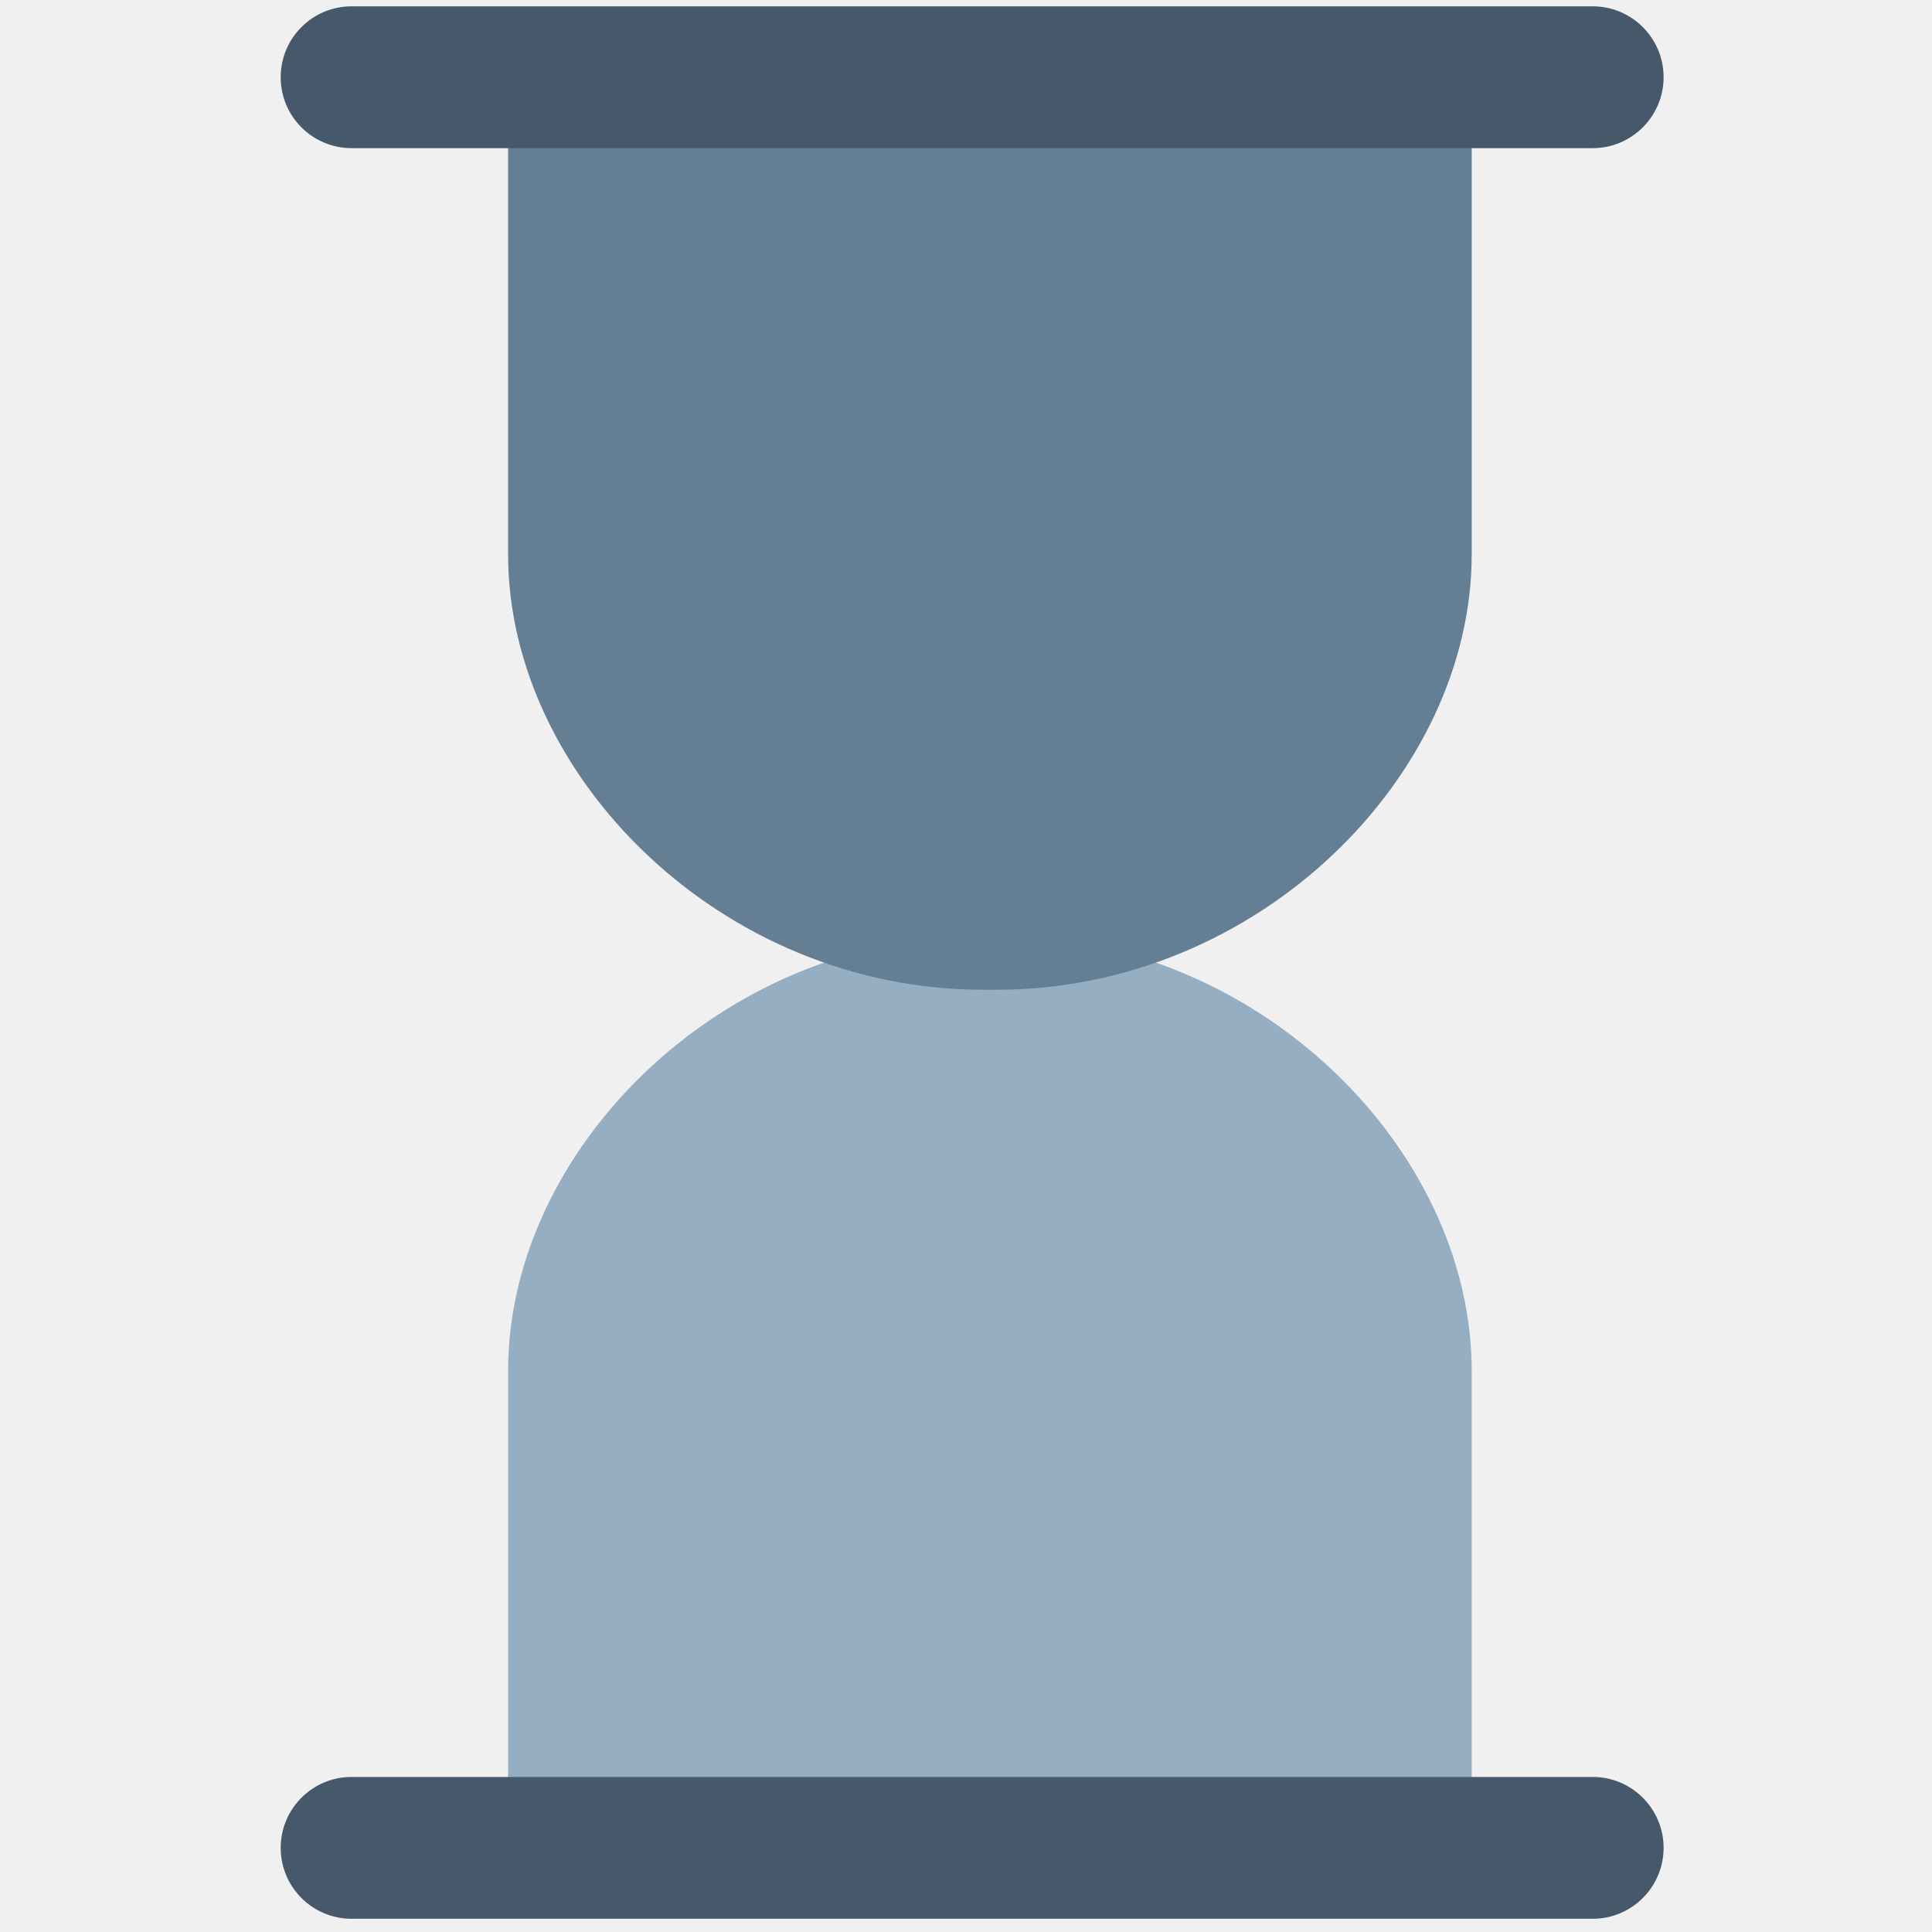
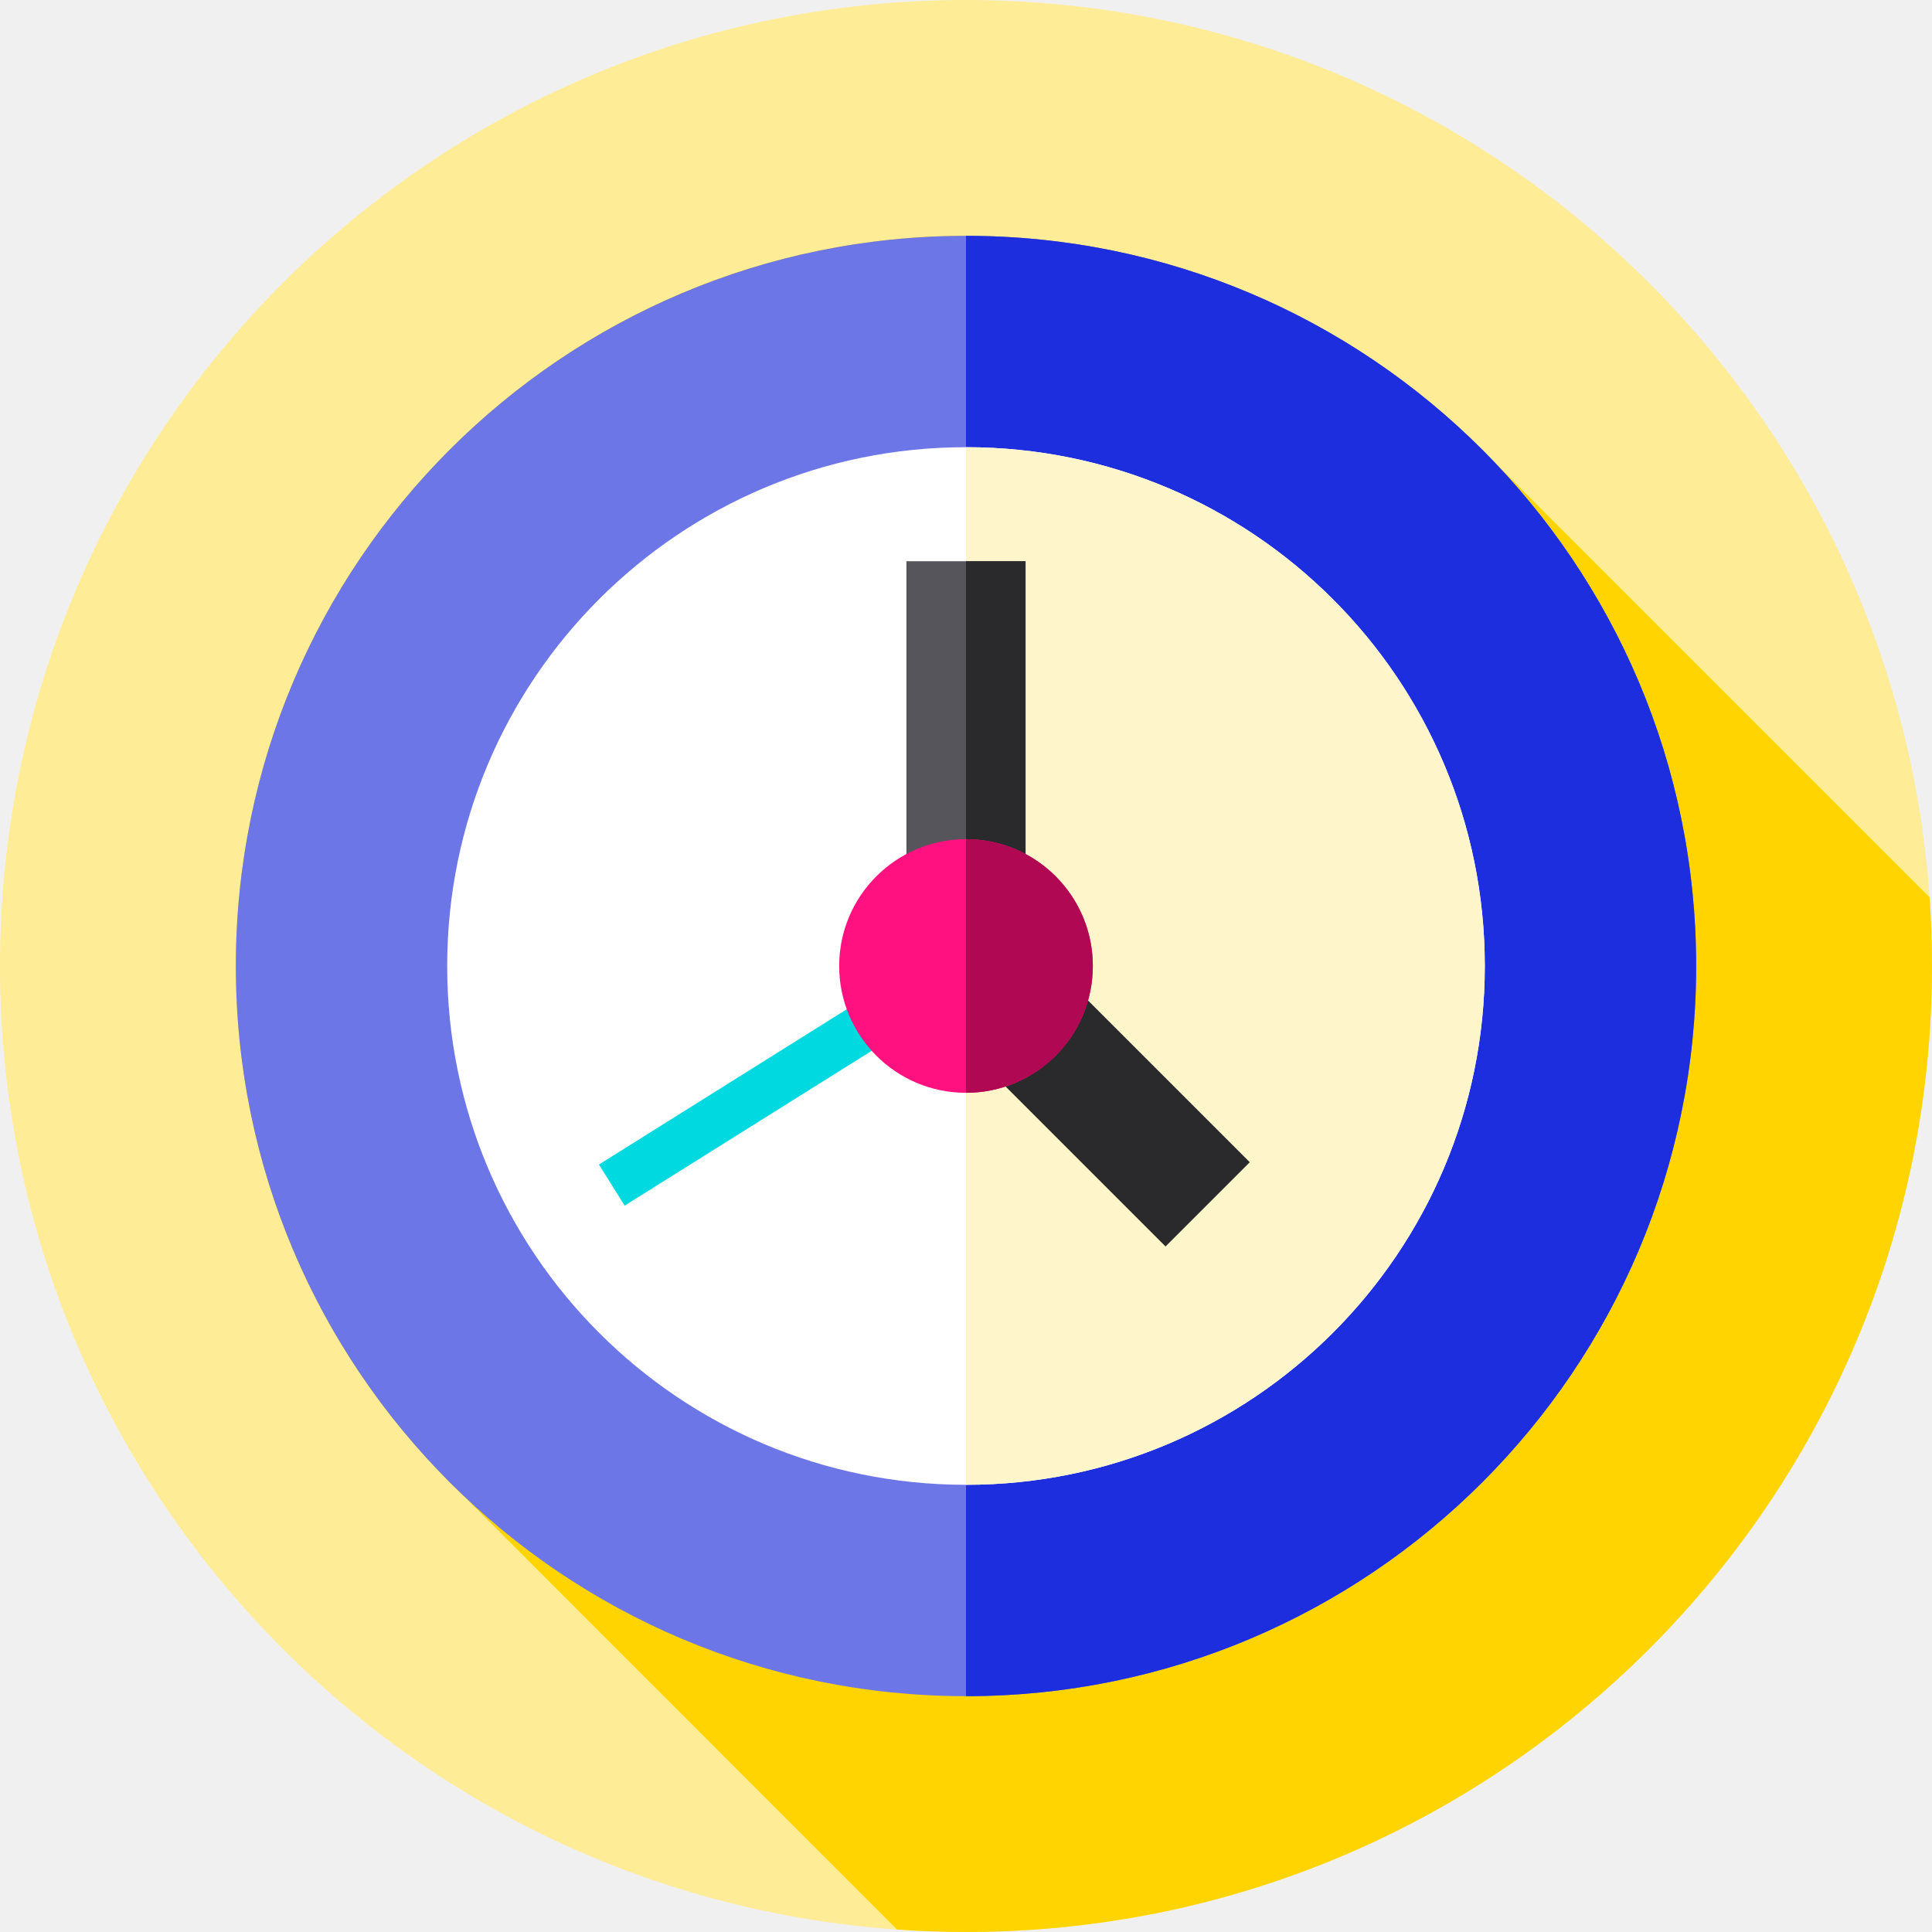
- <svg xmlns="http://www.w3.org/2000/svg" enable-background="new 0 0 91 91" height="91px" id="Layer_1" version="1.1" viewBox="0 0 91 91" width="91px" xml:space="preserve">
+ <svg xmlns="http://www.w3.org/2000/svg" version="1.1" id="Capa_1" x="0px" y="0px" viewBox="0 0 512 512" style="enable-background:new 0 0 512 512;" xml:space="preserve">
+   <circle style="fill:#FFEC97;" cx="256" cy="256" r="256" />
+   <path style="fill:#FFD400;" d="M512,256c0-6.126-0.229-12.198-0.653-18.216l-115.16-115.161C360.938,85.587,311.166,62.5,256,62.5  C149.133,62.5,62.5,149.133,62.5,256c0,55.166,23.087,104.938,60.123,140.187c0,0,81.444,81.516,115.115,115.158  C243.771,511.77,249.859,512,256,512C397.385,512,512,397.385,512,256z" />
+   <circle style="fill:#6D76E7;" cx="256" cy="256" r="193.5" />
+   <path style="fill:#1C2EDE;" d="M449.5,256c0,106.863-86.637,193.5-193.5,193.5v-387C362.863,62.5,449.5,149.137,449.5,256z" />
+   <circle style="fill:#FFFFFF;" cx="256" cy="256" r="137.49" />
+   <path style="fill:#FFF5CB;" d="M393.487,256c0,75.934-61.553,137.487-137.487,137.487V118.513  C331.934,118.513,393.487,180.067,393.487,256z" />
+   <rect x="240.21" y="148.73" style="fill:#57555C;" width="31.571" height="80.8" />
+   <rect x="256" y="148.73" style="fill:#2A2A2C;" width="15.785" height="80.79" />
+   <rect x="192.392" y="247.781" transform="matrix(0.531 0.8474 -0.8474 0.531 339.8915 -31.9587)" style="fill:#00D9E0;" width="12.847" height="86.572" />
+   <rect x="281.569" y="264.41" transform="matrix(-0.7071 0.7071 -0.7071 -0.7071 717.2622 295.8692)" style="fill:#2A2A2C;" width="31.571" height="64.149" />
+   <circle style="fill:#FF127F;" cx="256" cy="256" r="33.608" />
+   <path style="fill:#B10853;" d="M289.608,256c0,18.566-15.042,33.608-33.608,33.608v-67.216c5.713,0,11.08,1.416,15.785,3.931  C282.387,231.975,289.608,243.137,289.608,256z" />
  <g>
-     <g>
-       <path d="M23.932,87.037V64.561c0-10.395,10.014-20.498,22.377-20.498h0.639c12.359,0,22.371,10.104,22.371,20.498    v22.477" fill="#95AEC2" />
-       <path d="M23.932,3.638v22.48c0,10.395,10.014,20.501,22.377,20.501h0.639c12.359,0,22.371-10.106,22.371-20.501    V3.638" fill="#647F94" />
-       <path d="M75.018,6.978H16.561c-1.846,0-3.34-1.496-3.34-3.34c0-1.846,1.494-3.34,3.34-3.34h58.457    c1.842,0,3.34,1.494,3.34,3.34C78.357,5.481,76.859,6.978,75.018,6.978z" fill="#45596B" />
-       <path d="M75.018,90.377H16.561c-1.846,0-3.34-1.496-3.34-3.34s1.494-3.34,3.34-3.34h58.457    c1.842,0,3.34,1.496,3.34,3.34S76.859,90.377,75.018,90.377z" fill="#45596B" />
-     </g>
-   </g>
+ </g>
+   <g>
+ </g>
+   <g>
+ </g>
+   <g>
+ </g>
+   <g>
+ </g>
+   <g>
+ </g>
+   <g>
+ </g>
+   <g>
+ </g>
+   <g>
+ </g>
+   <g>
+ </g>
+   <g>
+ </g>
+   <g>
+ </g>
+   <g>
+ </g>
+   <g>
+ </g>
+   <g>
+ </g>
</svg>
